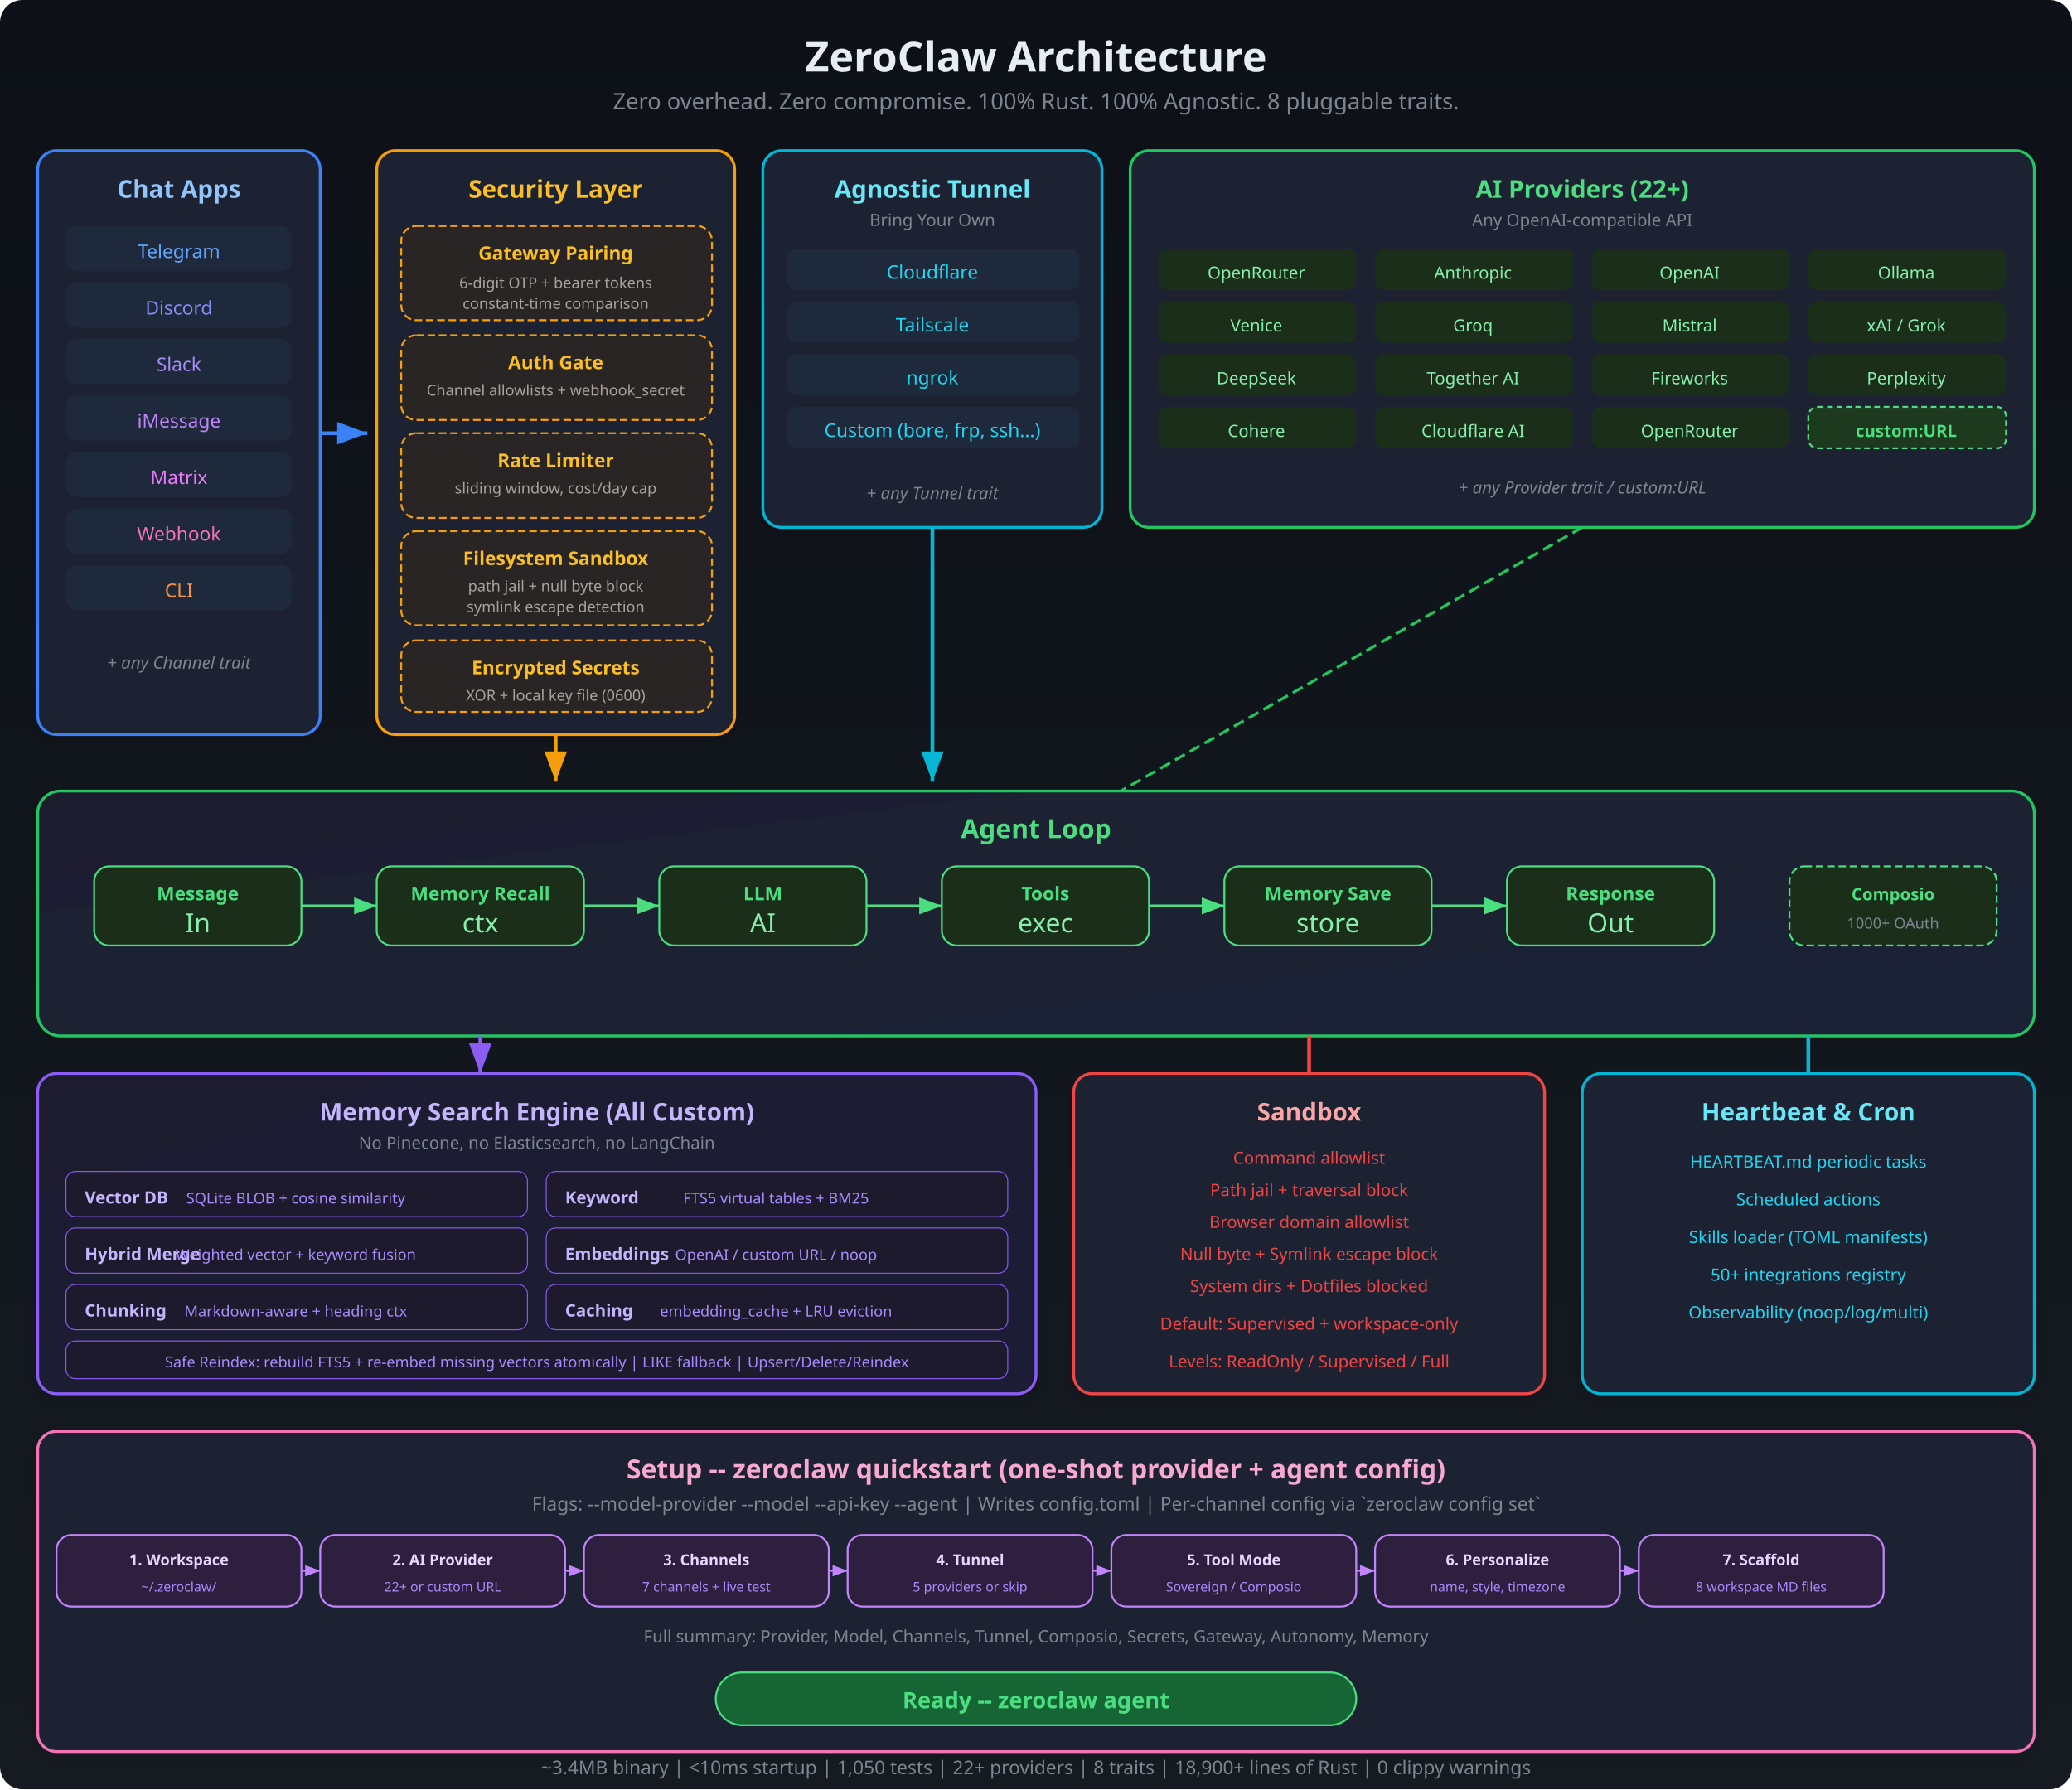
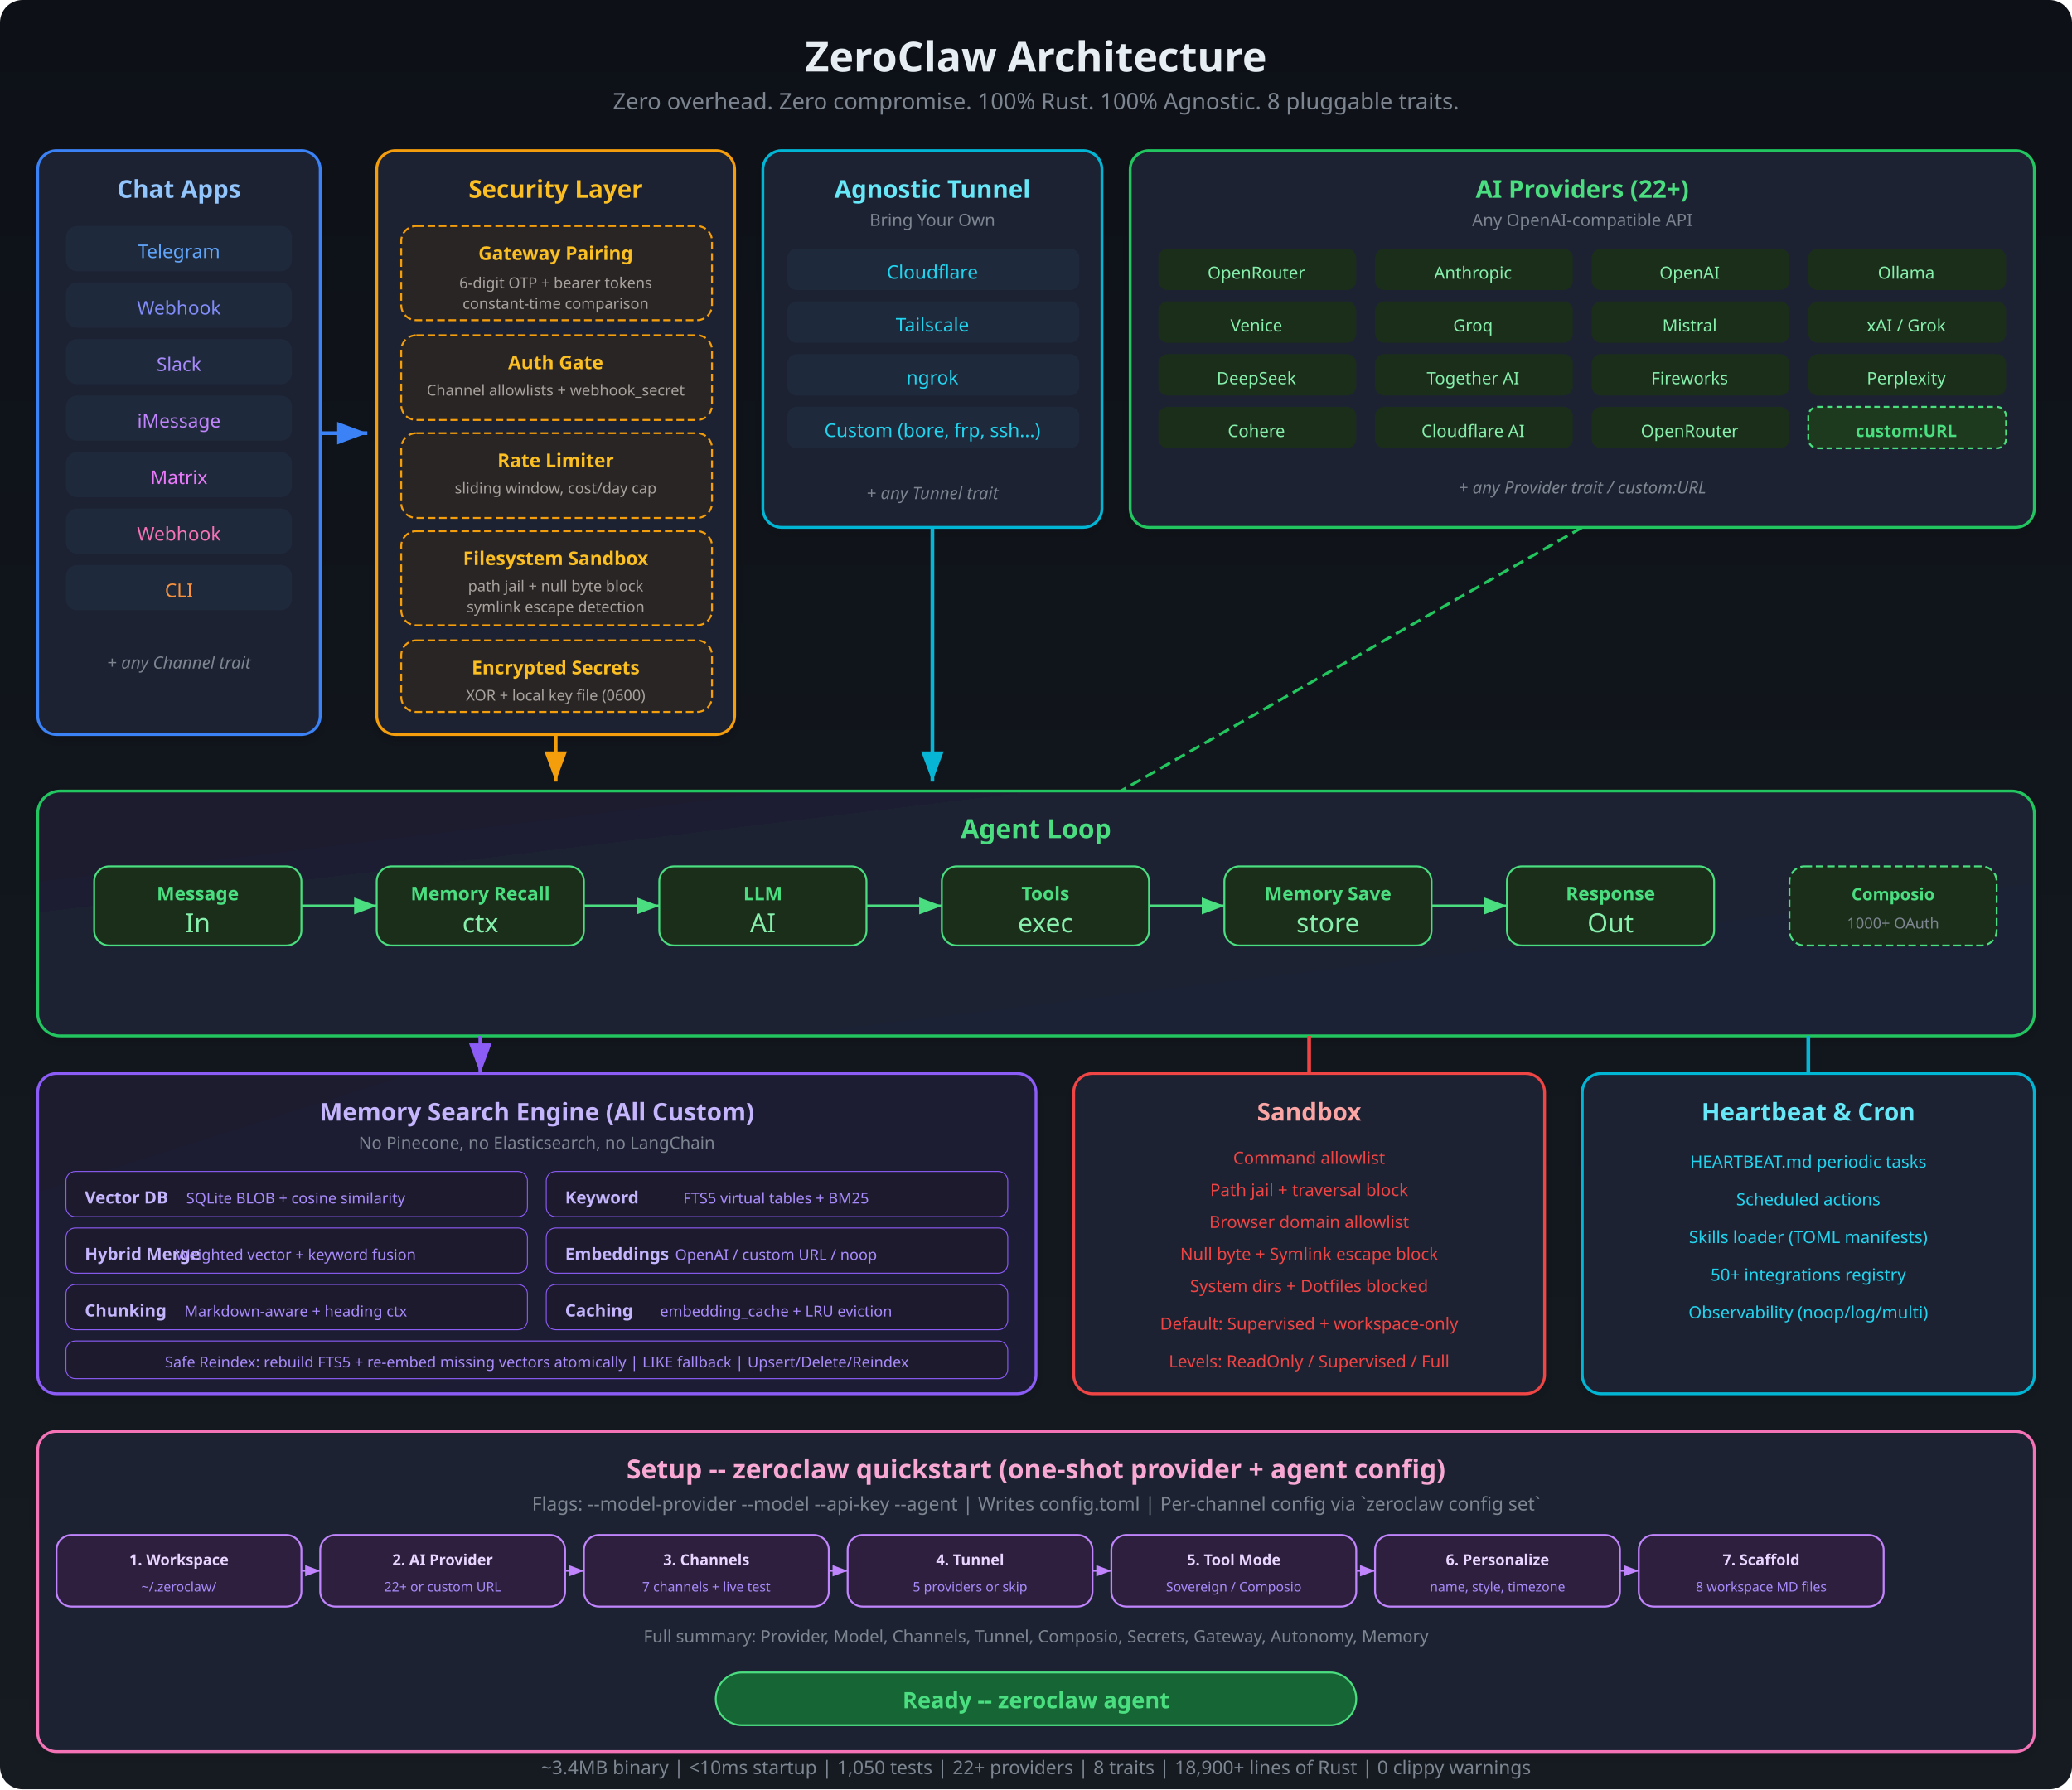
<svg xmlns="http://www.w3.org/2000/svg" viewBox="0 0 1100 950" font-family="'Segoe UI', system-ui, -apple-system, sans-serif">
  <defs>
    <filter id="shadow" x="-4%" y="-4%" width="108%" height="108%">
      <feDropShadow dx="0" dy="2" stdDeviation="3" flood-opacity="0.15" />
    </filter>
    <linearGradient id="bgGrad" x1="0" y1="0" x2="0" y2="1">
      <stop offset="0%" stop-color="#0d1117" />
      <stop offset="100%" stop-color="#161b22" />
    </linearGradient>
    <linearGradient id="agentGrad" x1="0" y1="0" x2="1" y2="1">
      <stop offset="0%" stop-color="#1a1e2e" />
      <stop offset="100%" stop-color="#1e2436" />
    </linearGradient>
    <linearGradient id="memGrad" x1="0" y1="0" x2="1" y2="1">
      <stop offset="0%" stop-color="#1a1a2e" />
      <stop offset="100%" stop-color="#1e1e36" />
    </linearGradient>
    <marker id="arrowBlue" markerWidth="8" markerHeight="6" refX="8" refY="3" orient="auto">
      <path d="M0,0 L8,3 L0,6" fill="#3b82f6" />
    </marker>
    <marker id="arrowAmber" markerWidth="8" markerHeight="6" refX="8" refY="3" orient="auto">
      <path d="M0,0 L8,3 L0,6" fill="#f59e0b" />
    </marker>
    <marker id="arrowGreen" markerWidth="8" markerHeight="6" refX="8" refY="3" orient="auto">
      <path d="M0,0 L8,3 L0,6" fill="#4ade80" />
    </marker>
    <marker id="arrowCyan" markerWidth="8" markerHeight="6" refX="8" refY="3" orient="auto">
      <path d="M0,0 L8,3 L0,6" fill="#06b6d4" />
    </marker>
    <marker id="arrowPurple" markerWidth="8" markerHeight="6" refX="8" refY="3" orient="auto">
      <path d="M0,0 L8,3 L0,6" fill="#c084fc" />
    </marker>
    <marker id="arrowViolet" markerWidth="8" markerHeight="6" refX="8" refY="3" orient="auto">
      <path d="M0,0 L8,3 L0,6" fill="#8b5cf6" />
    </marker>
  </defs>
  <rect width="1100" height="950" rx="12" fill="url(#bgGrad)" />
  <text x="550" y="38" text-anchor="middle" fill="#e6edf3" font-size="22" font-weight="700">ZeroClaw Architecture</text>
  <text x="550" y="58" text-anchor="middle" fill="#7d8590" font-size="12">Zero overhead. Zero compromise. 100% Rust. 100% Agnostic. 8 pluggable traits.</text>
  <rect x="20" y="80" width="150" height="310" rx="10" fill="#1c2333" stroke="#3b82f6" stroke-width="1.5" filter="url(#shadow)" />
  <text x="95" y="105" text-anchor="middle" fill="#93c5fd" font-size="13" font-weight="600">Chat Apps</text>
  <rect x="35" y="120" width="120" height="24" rx="6" fill="#1e293b" />
  <text x="95" y="137" text-anchor="middle" fill="#60a5fa" font-size="10">Telegram</text>
  <rect x="35" y="150" width="120" height="24" rx="6" fill="#1e293b" />
-   <text x="95" y="167" text-anchor="middle" fill="#818cf8" font-size="10">Discord</text>
+   <text x="95" y="167" text-anchor="middle" fill="#818cf8" font-size="10">Webhook</text>
  <rect x="35" y="180" width="120" height="24" rx="6" fill="#1e293b" />
  <text x="95" y="197" text-anchor="middle" fill="#a78bfa" font-size="10">Slack</text>
  <rect x="35" y="210" width="120" height="24" rx="6" fill="#1e293b" />
  <text x="95" y="227" text-anchor="middle" fill="#c084fc" font-size="10">iMessage</text>
  <rect x="35" y="240" width="120" height="24" rx="6" fill="#1e293b" />
  <text x="95" y="257" text-anchor="middle" fill="#e879f9" font-size="10">Matrix</text>
  <rect x="35" y="270" width="120" height="24" rx="6" fill="#1e293b" />
  <text x="95" y="287" text-anchor="middle" fill="#f472b6" font-size="10">Webhook</text>
  <rect x="35" y="300" width="120" height="24" rx="6" fill="#1e293b" />
  <text x="95" y="317" text-anchor="middle" fill="#fb923c" font-size="10">CLI</text>
  <text x="95" y="355" text-anchor="middle" fill="#7d8590" font-size="9" font-style="italic">+ any Channel trait</text>
  <line x1="170" y1="230" x2="195" y2="230" stroke="#3b82f6" stroke-width="2" marker-end="url(#arrowBlue)" />
  <rect x="200" y="80" width="190" height="310" rx="10" fill="#1c2333" stroke="#f59e0b" stroke-width="1.5" filter="url(#shadow)" />
  <text x="295" y="105" text-anchor="middle" fill="#fbbf24" font-size="13" font-weight="600">Security Layer</text>
  <rect x="213" y="120" width="165" height="50" rx="8" fill="#292524" stroke="#f59e0b" stroke-width="1" stroke-dasharray="4,2" />
  <text x="295" y="138" text-anchor="middle" fill="#fbbf24" font-size="10" font-weight="600">Gateway Pairing</text>
  <text x="295" y="153" text-anchor="middle" fill="#a8a29e" font-size="8">6-digit OTP + bearer tokens</text>
  <text x="295" y="164" text-anchor="middle" fill="#a8a29e" font-size="8">constant-time comparison</text>
  <rect x="213" y="178" width="165" height="45" rx="8" fill="#292524" stroke="#f59e0b" stroke-width="1" stroke-dasharray="4,2" />
  <text x="295" y="196" text-anchor="middle" fill="#fbbf24" font-size="10" font-weight="600">Auth Gate</text>
  <text x="295" y="210" text-anchor="middle" fill="#a8a29e" font-size="8">Channel allowlists + webhook_secret</text>
  <rect x="213" y="230" width="165" height="45" rx="8" fill="#292524" stroke="#f59e0b" stroke-width="1" stroke-dasharray="4,2" />
  <text x="295" y="248" text-anchor="middle" fill="#fbbf24" font-size="10" font-weight="600">Rate Limiter</text>
  <text x="295" y="262" text-anchor="middle" fill="#a8a29e" font-size="8">sliding window, cost/day cap</text>
  <rect x="213" y="282" width="165" height="50" rx="8" fill="#292524" stroke="#f59e0b" stroke-width="1" stroke-dasharray="4,2" />
  <text x="295" y="300" text-anchor="middle" fill="#fbbf24" font-size="10" font-weight="600">Filesystem Sandbox</text>
  <text x="295" y="314" text-anchor="middle" fill="#a8a29e" font-size="8">path jail + null byte block</text>
  <text x="295" y="325" text-anchor="middle" fill="#a8a29e" font-size="8">symlink escape detection</text>
  <rect x="213" y="340" width="165" height="38" rx="8" fill="#292524" stroke="#f59e0b" stroke-width="1" stroke-dasharray="4,2" />
  <text x="295" y="358" text-anchor="middle" fill="#fbbf24" font-size="10" font-weight="600">Encrypted Secrets</text>
  <text x="295" y="372" text-anchor="middle" fill="#a8a29e" font-size="8">XOR + local key file (0600)</text>
  <line x1="295" y1="390" x2="295" y2="415" stroke="#f59e0b" stroke-width="2" marker-end="url(#arrowAmber)" />
  <rect x="405" y="80" width="180" height="200" rx="10" fill="#1c2333" stroke="#06b6d4" stroke-width="1.5" filter="url(#shadow)" />
  <text x="495" y="105" text-anchor="middle" fill="#67e8f9" font-size="13" font-weight="600">Agnostic Tunnel</text>
  <text x="495" y="120" text-anchor="middle" fill="#7d8590" font-size="9">Bring Your Own</text>
  <rect x="418" y="132" width="155" height="22" rx="5" fill="#1e293b" />
  <text x="495" y="148" text-anchor="middle" fill="#22d3ee" font-size="10">Cloudflare</text>
  <rect x="418" y="160" width="155" height="22" rx="5" fill="#1e293b" />
  <text x="495" y="176" text-anchor="middle" fill="#22d3ee" font-size="10">Tailscale</text>
  <rect x="418" y="188" width="155" height="22" rx="5" fill="#1e293b" />
  <text x="495" y="204" text-anchor="middle" fill="#22d3ee" font-size="10">ngrok</text>
  <rect x="418" y="216" width="155" height="22" rx="5" fill="#1e293b" />
  <text x="495" y="232" text-anchor="middle" fill="#22d3ee" font-size="10">Custom (bore, frp, ssh...)</text>
  <text x="495" y="265" text-anchor="middle" fill="#7d8590" font-size="9" font-style="italic">+ any Tunnel trait</text>
  <line x1="495" y1="280" x2="495" y2="415" stroke="#06b6d4" stroke-width="2" marker-end="url(#arrowCyan)" />
  <rect x="600" y="80" width="480" height="200" rx="10" fill="#1c2333" stroke="#22c55e" stroke-width="1.5" filter="url(#shadow)" />
  <text x="840" y="105" text-anchor="middle" fill="#4ade80" font-size="13" font-weight="600">AI Providers (22+)</text>
  <text x="840" y="120" text-anchor="middle" fill="#7d8590" font-size="9">Any OpenAI-compatible API</text>
  <rect x="615" y="132" width="105" height="22" rx="5" fill="#1a2e1a" />
  <text x="667" y="148" text-anchor="middle" fill="#86efac" font-size="9">OpenRouter</text>
  <rect x="730" y="132" width="105" height="22" rx="5" fill="#1a2e1a" />
  <text x="782" y="148" text-anchor="middle" fill="#86efac" font-size="9">Anthropic</text>
  <rect x="845" y="132" width="105" height="22" rx="5" fill="#1a2e1a" />
  <text x="897" y="148" text-anchor="middle" fill="#86efac" font-size="9">OpenAI</text>
  <rect x="960" y="132" width="105" height="22" rx="5" fill="#1a2e1a" />
  <text x="1012" y="148" text-anchor="middle" fill="#86efac" font-size="9">Ollama</text>
  <rect x="615" y="160" width="105" height="22" rx="5" fill="#1a2e1a" />
  <text x="667" y="176" text-anchor="middle" fill="#86efac" font-size="9">Venice</text>
  <rect x="730" y="160" width="105" height="22" rx="5" fill="#1a2e1a" />
  <text x="782" y="176" text-anchor="middle" fill="#86efac" font-size="9">Groq</text>
  <rect x="845" y="160" width="105" height="22" rx="5" fill="#1a2e1a" />
  <text x="897" y="176" text-anchor="middle" fill="#86efac" font-size="9">Mistral</text>
  <rect x="960" y="160" width="105" height="22" rx="5" fill="#1a2e1a" />
  <text x="1012" y="176" text-anchor="middle" fill="#86efac" font-size="9">xAI / Grok</text>
  <rect x="615" y="188" width="105" height="22" rx="5" fill="#1a2e1a" />
  <text x="667" y="204" text-anchor="middle" fill="#86efac" font-size="9">DeepSeek</text>
  <rect x="730" y="188" width="105" height="22" rx="5" fill="#1a2e1a" />
  <text x="782" y="204" text-anchor="middle" fill="#86efac" font-size="9">Together AI</text>
  <rect x="845" y="188" width="105" height="22" rx="5" fill="#1a2e1a" />
  <text x="897" y="204" text-anchor="middle" fill="#86efac" font-size="9">Fireworks</text>
  <rect x="960" y="188" width="105" height="22" rx="5" fill="#1a2e1a" />
  <text x="1012" y="204" text-anchor="middle" fill="#86efac" font-size="9">Perplexity</text>
  <rect x="615" y="216" width="105" height="22" rx="5" fill="#1a2e1a" />
  <text x="667" y="232" text-anchor="middle" fill="#86efac" font-size="9">Cohere</text>
  <rect x="730" y="216" width="105" height="22" rx="5" fill="#1a2e1a" />
  <text x="782" y="232" text-anchor="middle" fill="#86efac" font-size="9">Cloudflare AI</text>
  <rect x="845" y="216" width="105" height="22" rx="5" fill="#1a2e1a" />
  <text x="897" y="232" text-anchor="middle" fill="#86efac" font-size="9">OpenRouter</text>
  <rect x="960" y="216" width="105" height="22" rx="5" fill="#1e3a1e" stroke="#4ade80" stroke-width="1" stroke-dasharray="3,2" />
  <text x="1012" y="232" text-anchor="middle" fill="#4ade80" font-size="9" font-weight="600">custom:URL</text>
  <text x="840" y="262" text-anchor="middle" fill="#7d8590" font-size="9" font-style="italic">+ any Provider trait / custom:URL</text>
  <line x1="840" y1="280" x2="560" y2="440" stroke="#22c55e" stroke-width="1.5" stroke-dasharray="6,3" marker-end="url(#arrowGreen)" />
  <rect x="20" y="420" width="1060" height="130" rx="12" fill="url(#agentGrad)" stroke="#22c55e" stroke-width="1.5" filter="url(#shadow)" />
  <text x="550" y="445" text-anchor="middle" fill="#4ade80" font-size="14" font-weight="700">Agent Loop</text>
  <rect x="50" y="460" width="110" height="42" rx="8" fill="#1a2e1a" stroke="#4ade80" stroke-width="1" />
  <text x="105" y="478" text-anchor="middle" fill="#4ade80" font-size="10" font-weight="600">Message</text>
  <text x="105" y="495" text-anchor="middle" fill="#86efac" font-size="14">In</text>
  <rect x="200" y="460" width="110" height="42" rx="8" fill="#1a2e1a" stroke="#4ade80" stroke-width="1" />
  <text x="255" y="478" text-anchor="middle" fill="#4ade80" font-size="10" font-weight="600">Memory Recall</text>
  <text x="255" y="495" text-anchor="middle" fill="#86efac" font-size="14">ctx</text>
  <rect x="350" y="460" width="110" height="42" rx="8" fill="#1a2e1a" stroke="#4ade80" stroke-width="1" />
  <text x="405" y="478" text-anchor="middle" fill="#4ade80" font-size="10" font-weight="600">LLM</text>
  <text x="405" y="495" text-anchor="middle" fill="#86efac" font-size="14">AI</text>
  <rect x="500" y="460" width="110" height="42" rx="8" fill="#1a2e1a" stroke="#4ade80" stroke-width="1" />
  <text x="555" y="478" text-anchor="middle" fill="#4ade80" font-size="10" font-weight="600">Tools</text>
  <text x="555" y="495" text-anchor="middle" fill="#86efac" font-size="14">exec</text>
  <rect x="650" y="460" width="110" height="42" rx="8" fill="#1a2e1a" stroke="#4ade80" stroke-width="1" />
  <text x="705" y="478" text-anchor="middle" fill="#4ade80" font-size="10" font-weight="600">Memory Save</text>
  <text x="705" y="495" text-anchor="middle" fill="#86efac" font-size="14">store</text>
  <rect x="800" y="460" width="110" height="42" rx="8" fill="#1a2e1a" stroke="#4ade80" stroke-width="1" />
  <text x="855" y="478" text-anchor="middle" fill="#4ade80" font-size="10" font-weight="600">Response</text>
  <text x="855" y="495" text-anchor="middle" fill="#86efac" font-size="14">Out</text>
  <rect x="950" y="460" width="110" height="42" rx="8" fill="#1a2e1a" stroke="#4ade80" stroke-width="1" stroke-dasharray="4,2" />
  <text x="1005" y="478" text-anchor="middle" fill="#4ade80" font-size="9" font-weight="600">Composio</text>
  <text x="1005" y="493" text-anchor="middle" fill="#7d8590" font-size="8">1000+ OAuth</text>
  <line x1="160" y1="481" x2="200" y2="481" stroke="#4ade80" stroke-width="1.5" marker-end="url(#arrowGreen)" />
  <line x1="310" y1="481" x2="350" y2="481" stroke="#4ade80" stroke-width="1.5" marker-end="url(#arrowGreen)" />
  <line x1="460" y1="481" x2="500" y2="481" stroke="#4ade80" stroke-width="1.5" marker-end="url(#arrowGreen)" />
  <line x1="610" y1="481" x2="650" y2="481" stroke="#4ade80" stroke-width="1.5" marker-end="url(#arrowGreen)" />
  <line x1="760" y1="481" x2="800" y2="481" stroke="#4ade80" stroke-width="1.5" marker-end="url(#arrowGreen)" />
  <rect x="20" y="570" width="530" height="170" rx="10" fill="url(#memGrad)" stroke="#8b5cf6" stroke-width="1.5" filter="url(#shadow)" />
  <text x="285" y="595" text-anchor="middle" fill="#c4b5fd" font-size="13" font-weight="700">Memory Search Engine (All Custom)</text>
  <text x="285" y="610" text-anchor="middle" fill="#7d8590" font-size="9">No Pinecone, no Elasticsearch, no LangChain</text>
  <rect x="35" y="622" width="245" height="24" rx="5" fill="#1e1a2e" stroke="#8b5cf6" stroke-width="0.5" />
  <text x="45" y="639" fill="#c4b5fd" font-size="9" font-weight="600">Vector DB</text>
  <text x="157" y="639" text-anchor="middle" fill="#a78bfa" font-size="8">SQLite BLOB + cosine similarity</text>
  <rect x="290" y="622" width="245" height="24" rx="5" fill="#1e1a2e" stroke="#8b5cf6" stroke-width="0.5" />
  <text x="300" y="639" fill="#c4b5fd" font-size="9" font-weight="600">Keyword</text>
  <text x="412" y="639" text-anchor="middle" fill="#a78bfa" font-size="8">FTS5 virtual tables + BM25</text>
  <rect x="35" y="652" width="245" height="24" rx="5" fill="#1e1a2e" stroke="#8b5cf6" stroke-width="0.5" />
  <text x="45" y="669" fill="#c4b5fd" font-size="9" font-weight="600">Hybrid Merge</text>
  <text x="157" y="669" text-anchor="middle" fill="#a78bfa" font-size="8">Weighted vector + keyword fusion</text>
  <rect x="290" y="652" width="245" height="24" rx="5" fill="#1e1a2e" stroke="#8b5cf6" stroke-width="0.5" />
  <text x="300" y="669" fill="#c4b5fd" font-size="9" font-weight="600">Embeddings</text>
  <text x="412" y="669" text-anchor="middle" fill="#a78bfa" font-size="8">OpenAI / custom URL / noop</text>
  <rect x="35" y="682" width="245" height="24" rx="5" fill="#1e1a2e" stroke="#8b5cf6" stroke-width="0.5" />
  <text x="45" y="699" fill="#c4b5fd" font-size="9" font-weight="600">Chunking</text>
  <text x="157" y="699" text-anchor="middle" fill="#a78bfa" font-size="8">Markdown-aware + heading ctx</text>
  <rect x="290" y="682" width="245" height="24" rx="5" fill="#1e1a2e" stroke="#8b5cf6" stroke-width="0.5" />
  <text x="300" y="699" fill="#c4b5fd" font-size="9" font-weight="600">Caching</text>
  <text x="412" y="699" text-anchor="middle" fill="#a78bfa" font-size="8">embedding_cache + LRU eviction</text>
  <rect x="35" y="712" width="500" height="20" rx="5" fill="#1e1a2e" stroke="#8b5cf6" stroke-width="0.5" />
  <text x="285" y="726" text-anchor="middle" fill="#a78bfa" font-size="8">Safe Reindex: rebuild FTS5 + re-embed missing vectors atomically | LIKE fallback | Upsert/Delete/Reindex</text>
  <line x1="255" y1="550" x2="255" y2="570" stroke="#8b5cf6" stroke-width="2" marker-end="url(#arrowViolet)" />
  <rect x="570" y="570" width="250" height="170" rx="10" fill="#1c2333" stroke="#ef4444" stroke-width="1.5" filter="url(#shadow)" />
  <text x="695" y="595" text-anchor="middle" fill="#fca5a5" font-size="13" font-weight="600">Sandbox</text>
  <text x="695" y="618" text-anchor="middle" fill="#ef4444" font-size="9">Command allowlist</text>
  <text x="695" y="635" text-anchor="middle" fill="#ef4444" font-size="9">Path jail + traversal block</text>
  <text x="695" y="652" text-anchor="middle" fill="#ef4444" font-size="9">Browser domain allowlist</text>
  <text x="695" y="669" text-anchor="middle" fill="#ef4444" font-size="9">Null byte + Symlink escape block</text>
  <text x="695" y="686" text-anchor="middle" fill="#ef4444" font-size="9">System dirs + Dotfiles blocked</text>
  <text x="695" y="706" text-anchor="middle" fill="#ef4444" font-size="9">Default: Supervised + workspace-only</text>
  <text x="695" y="726" text-anchor="middle" fill="#ef4444" font-size="9">Levels: ReadOnly / Supervised / Full</text>
  <line x1="695" y1="550" x2="695" y2="570" stroke="#ef4444" stroke-width="2" />
  <rect x="840" y="570" width="240" height="170" rx="10" fill="#1c2333" stroke="#06b6d4" stroke-width="1.5" filter="url(#shadow)" />
  <text x="960" y="595" text-anchor="middle" fill="#67e8f9" font-size="13" font-weight="600">Heartbeat &amp; Cron</text>
  <text x="960" y="620" text-anchor="middle" fill="#22d3ee" font-size="9">HEARTBEAT.md periodic tasks</text>
  <text x="960" y="640" text-anchor="middle" fill="#22d3ee" font-size="9">Scheduled actions</text>
  <text x="960" y="660" text-anchor="middle" fill="#22d3ee" font-size="9">Skills loader (TOML manifests)</text>
  <text x="960" y="680" text-anchor="middle" fill="#22d3ee" font-size="9">50+ integrations registry</text>
  <text x="960" y="700" text-anchor="middle" fill="#22d3ee" font-size="9">Observability (noop/log/multi)</text>
  <line x1="960" y1="550" x2="960" y2="570" stroke="#06b6d4" stroke-width="2" />
  <rect x="20" y="760" width="1060" height="170" rx="10" fill="#1c2333" stroke="#f472b6" stroke-width="1.5" filter="url(#shadow)" />
  <text x="550" y="785" text-anchor="middle" fill="#f9a8d4" font-size="14" font-weight="700">Setup  --  zeroclaw quickstart (one-shot provider + agent config)</text>
  <text x="550" y="802" text-anchor="middle" fill="#7d8590" font-size="10">Flags: --model-provider --model --api-key --agent | Writes config.toml | Per-channel config via `zeroclaw config set`</text>
  <rect x="30" y="815" width="130" height="38" rx="8" fill="#2d1f3d" stroke="#c084fc" stroke-width="1" />
  <text x="95" y="831" text-anchor="middle" fill="#e9d5ff" font-size="8" font-weight="600">1. Workspace</text>
  <text x="95" y="845" text-anchor="middle" fill="#a78bfa" font-size="7">~/.zeroclaw/</text>
  <rect x="170" y="815" width="130" height="38" rx="8" fill="#2d1f3d" stroke="#c084fc" stroke-width="1" />
  <text x="235" y="831" text-anchor="middle" fill="#e9d5ff" font-size="8" font-weight="600">2. AI Provider</text>
  <text x="235" y="845" text-anchor="middle" fill="#a78bfa" font-size="7">22+ or custom URL</text>
  <rect x="310" y="815" width="130" height="38" rx="8" fill="#2d1f3d" stroke="#c084fc" stroke-width="1" />
  <text x="375" y="831" text-anchor="middle" fill="#e9d5ff" font-size="8" font-weight="600">3. Channels</text>
  <text x="375" y="845" text-anchor="middle" fill="#a78bfa" font-size="7">7 channels + live test</text>
  <rect x="450" y="815" width="130" height="38" rx="8" fill="#2d1f3d" stroke="#c084fc" stroke-width="1" />
  <text x="515" y="831" text-anchor="middle" fill="#e9d5ff" font-size="8" font-weight="600">4. Tunnel</text>
  <text x="515" y="845" text-anchor="middle" fill="#a78bfa" font-size="7">5 providers or skip</text>
  <rect x="590" y="815" width="130" height="38" rx="8" fill="#2d1f3d" stroke="#c084fc" stroke-width="1" />
  <text x="655" y="831" text-anchor="middle" fill="#e9d5ff" font-size="8" font-weight="600">5. Tool Mode</text>
  <text x="655" y="845" text-anchor="middle" fill="#a78bfa" font-size="7">Sovereign / Composio</text>
  <rect x="730" y="815" width="130" height="38" rx="8" fill="#2d1f3d" stroke="#c084fc" stroke-width="1" />
  <text x="795" y="831" text-anchor="middle" fill="#e9d5ff" font-size="8" font-weight="600">6. Personalize</text>
  <text x="795" y="845" text-anchor="middle" fill="#a78bfa" font-size="7">name, style, timezone</text>
  <rect x="870" y="815" width="130" height="38" rx="8" fill="#2d1f3d" stroke="#c084fc" stroke-width="1" />
  <text x="935" y="831" text-anchor="middle" fill="#e9d5ff" font-size="8" font-weight="600">7. Scaffold</text>
  <text x="935" y="845" text-anchor="middle" fill="#a78bfa" font-size="7">8 workspace MD files</text>
  <line x1="160" y1="834" x2="170" y2="834" stroke="#c084fc" stroke-width="1" marker-end="url(#arrowPurple)" />
  <line x1="300" y1="834" x2="310" y2="834" stroke="#c084fc" stroke-width="1" marker-end="url(#arrowPurple)" />
  <line x1="440" y1="834" x2="450" y2="834" stroke="#c084fc" stroke-width="1" marker-end="url(#arrowPurple)" />
  <line x1="580" y1="834" x2="590" y2="834" stroke="#c084fc" stroke-width="1" marker-end="url(#arrowPurple)" />
  <line x1="720" y1="834" x2="730" y2="834" stroke="#c084fc" stroke-width="1" marker-end="url(#arrowPurple)" />
  <line x1="860" y1="834" x2="870" y2="834" stroke="#c084fc" stroke-width="1" marker-end="url(#arrowPurple)" />
  <text x="550" y="872" text-anchor="middle" fill="#7d8590" font-size="9">Full summary: Provider, Model, Channels, Tunnel, Composio, Secrets, Gateway, Autonomy, Memory</text>
  <rect x="380" y="888" width="340" height="28" rx="14" fill="#166534" stroke="#4ade80" stroke-width="1" />
  <text x="550" y="907" text-anchor="middle" fill="#4ade80" font-size="12" font-weight="600">Ready -- zeroclaw agent</text>
  <text x="550" y="942" text-anchor="middle" fill="#7d8590" font-size="10">~3.4MB binary  |  &lt;10ms startup  |  1,050 tests  |  22+ providers  |  8 traits  |  18,900+ lines of Rust  |  0 clippy warnings</text>
</svg>
